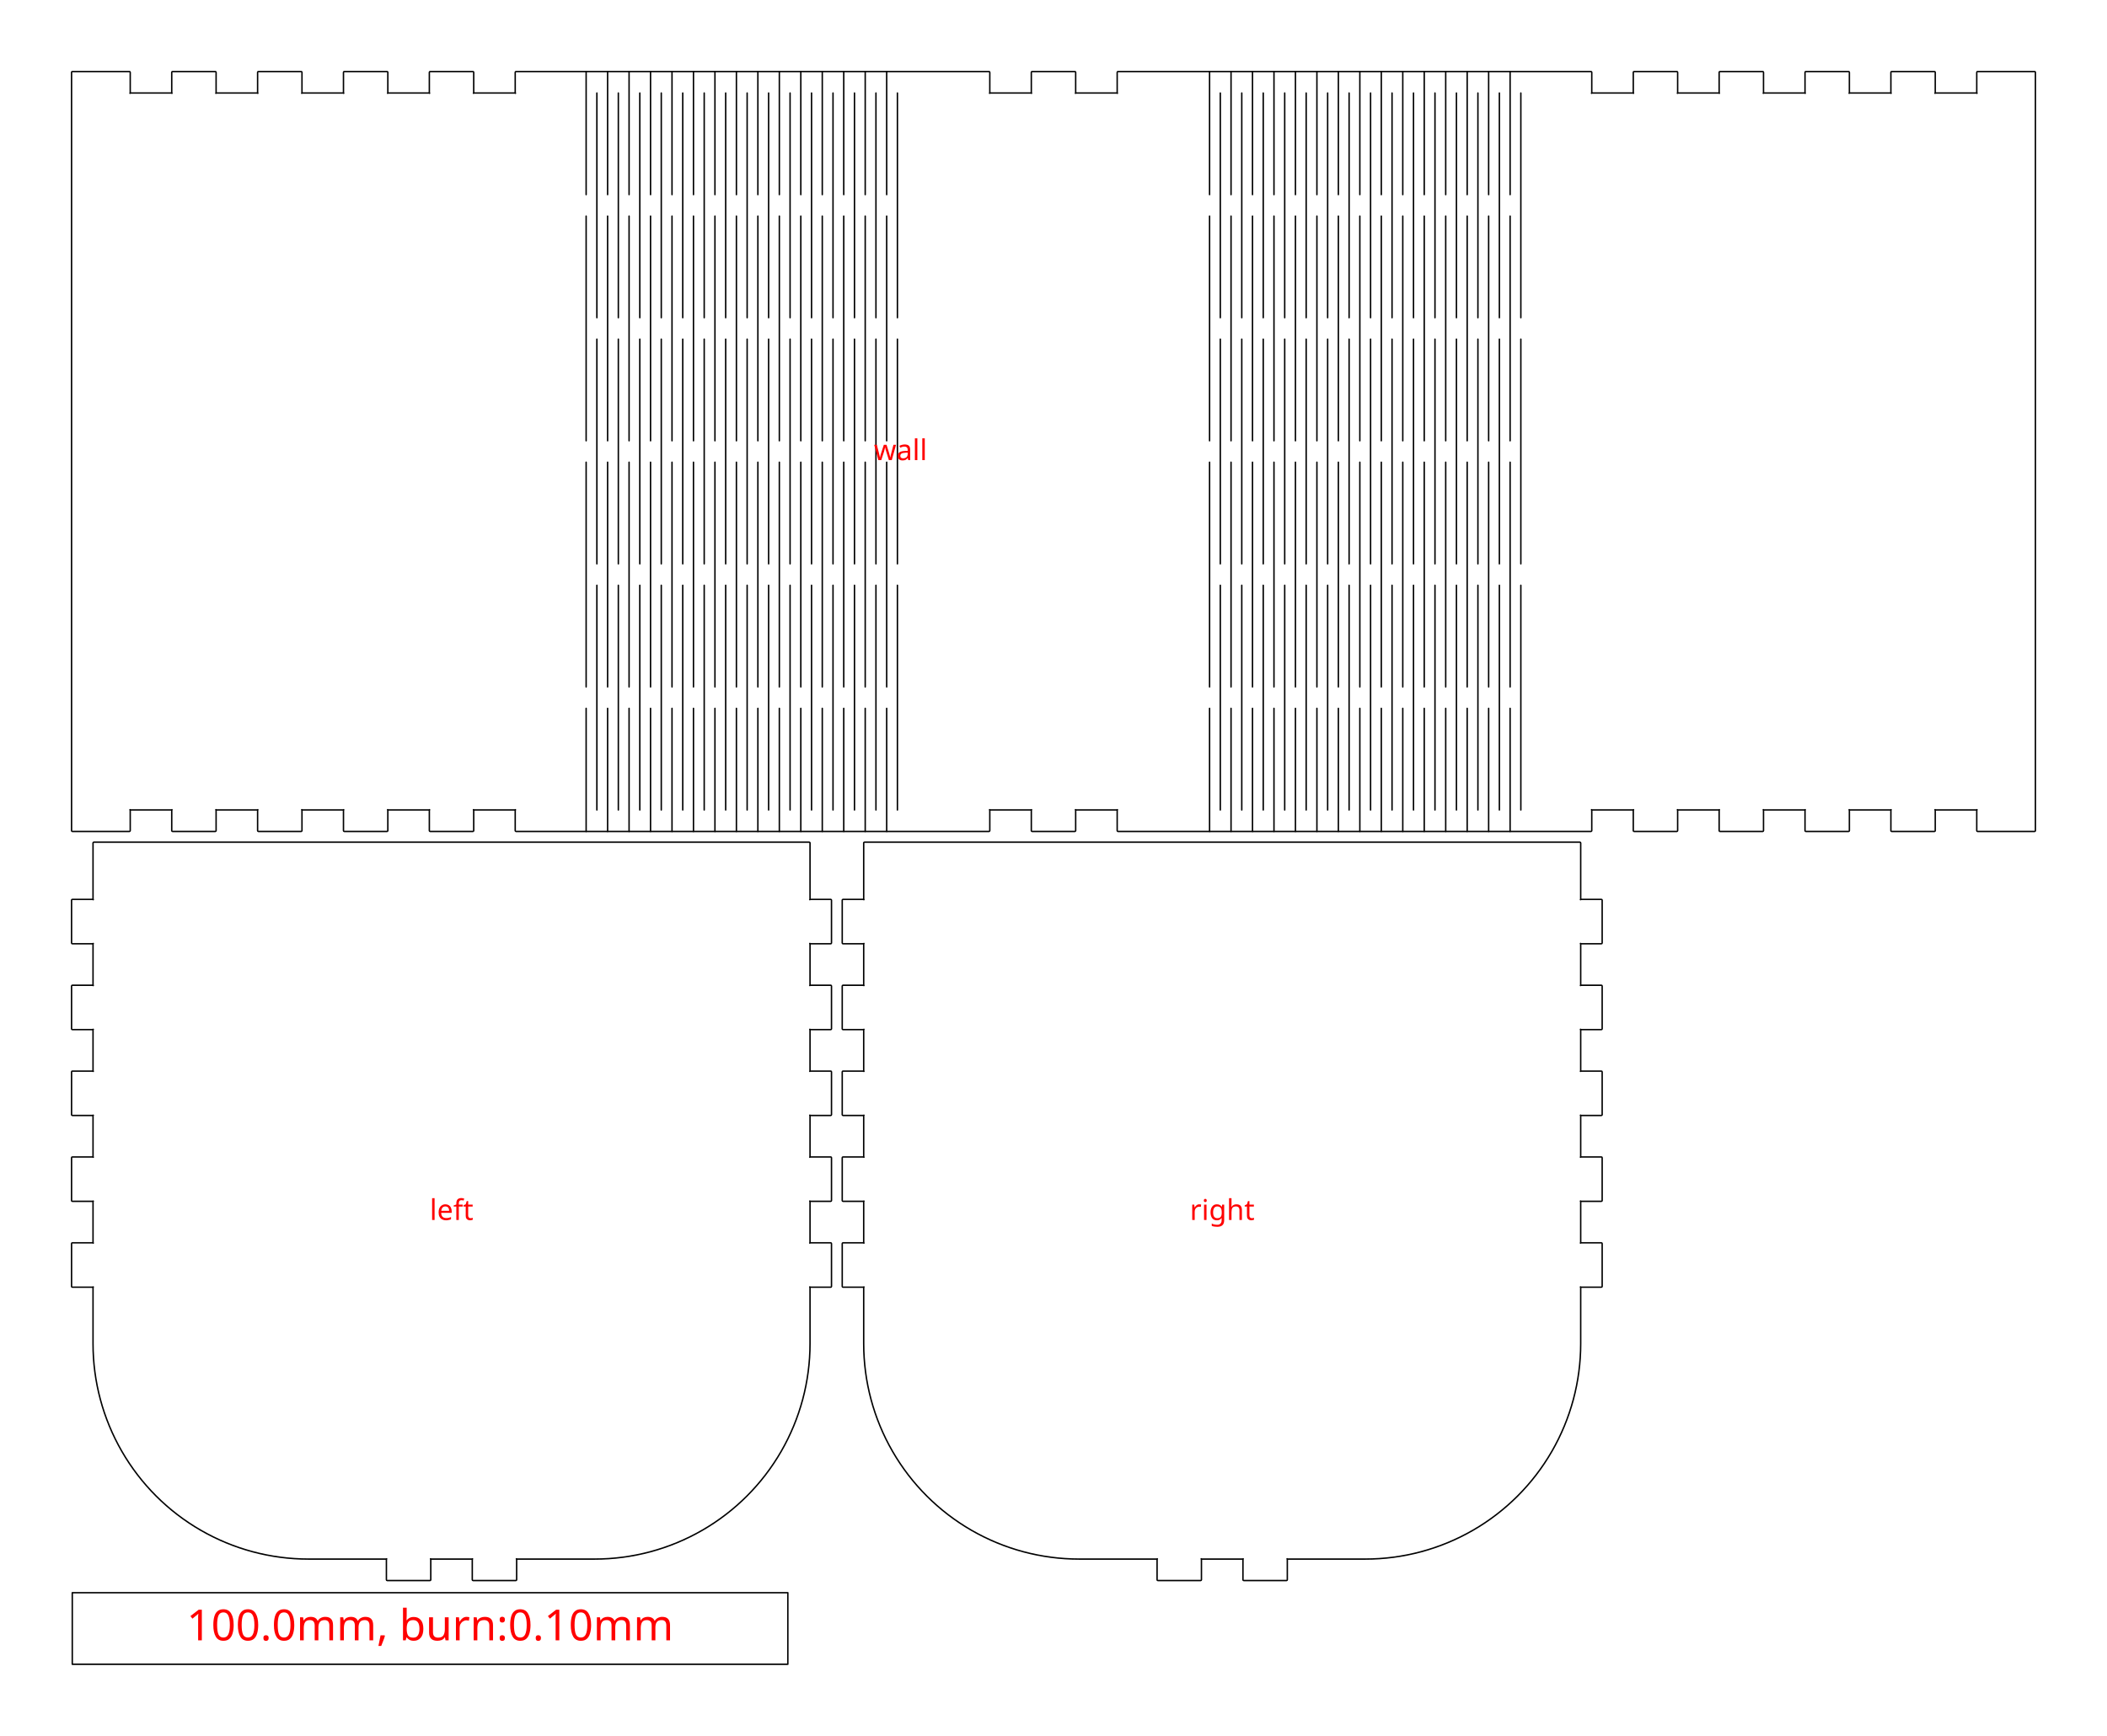
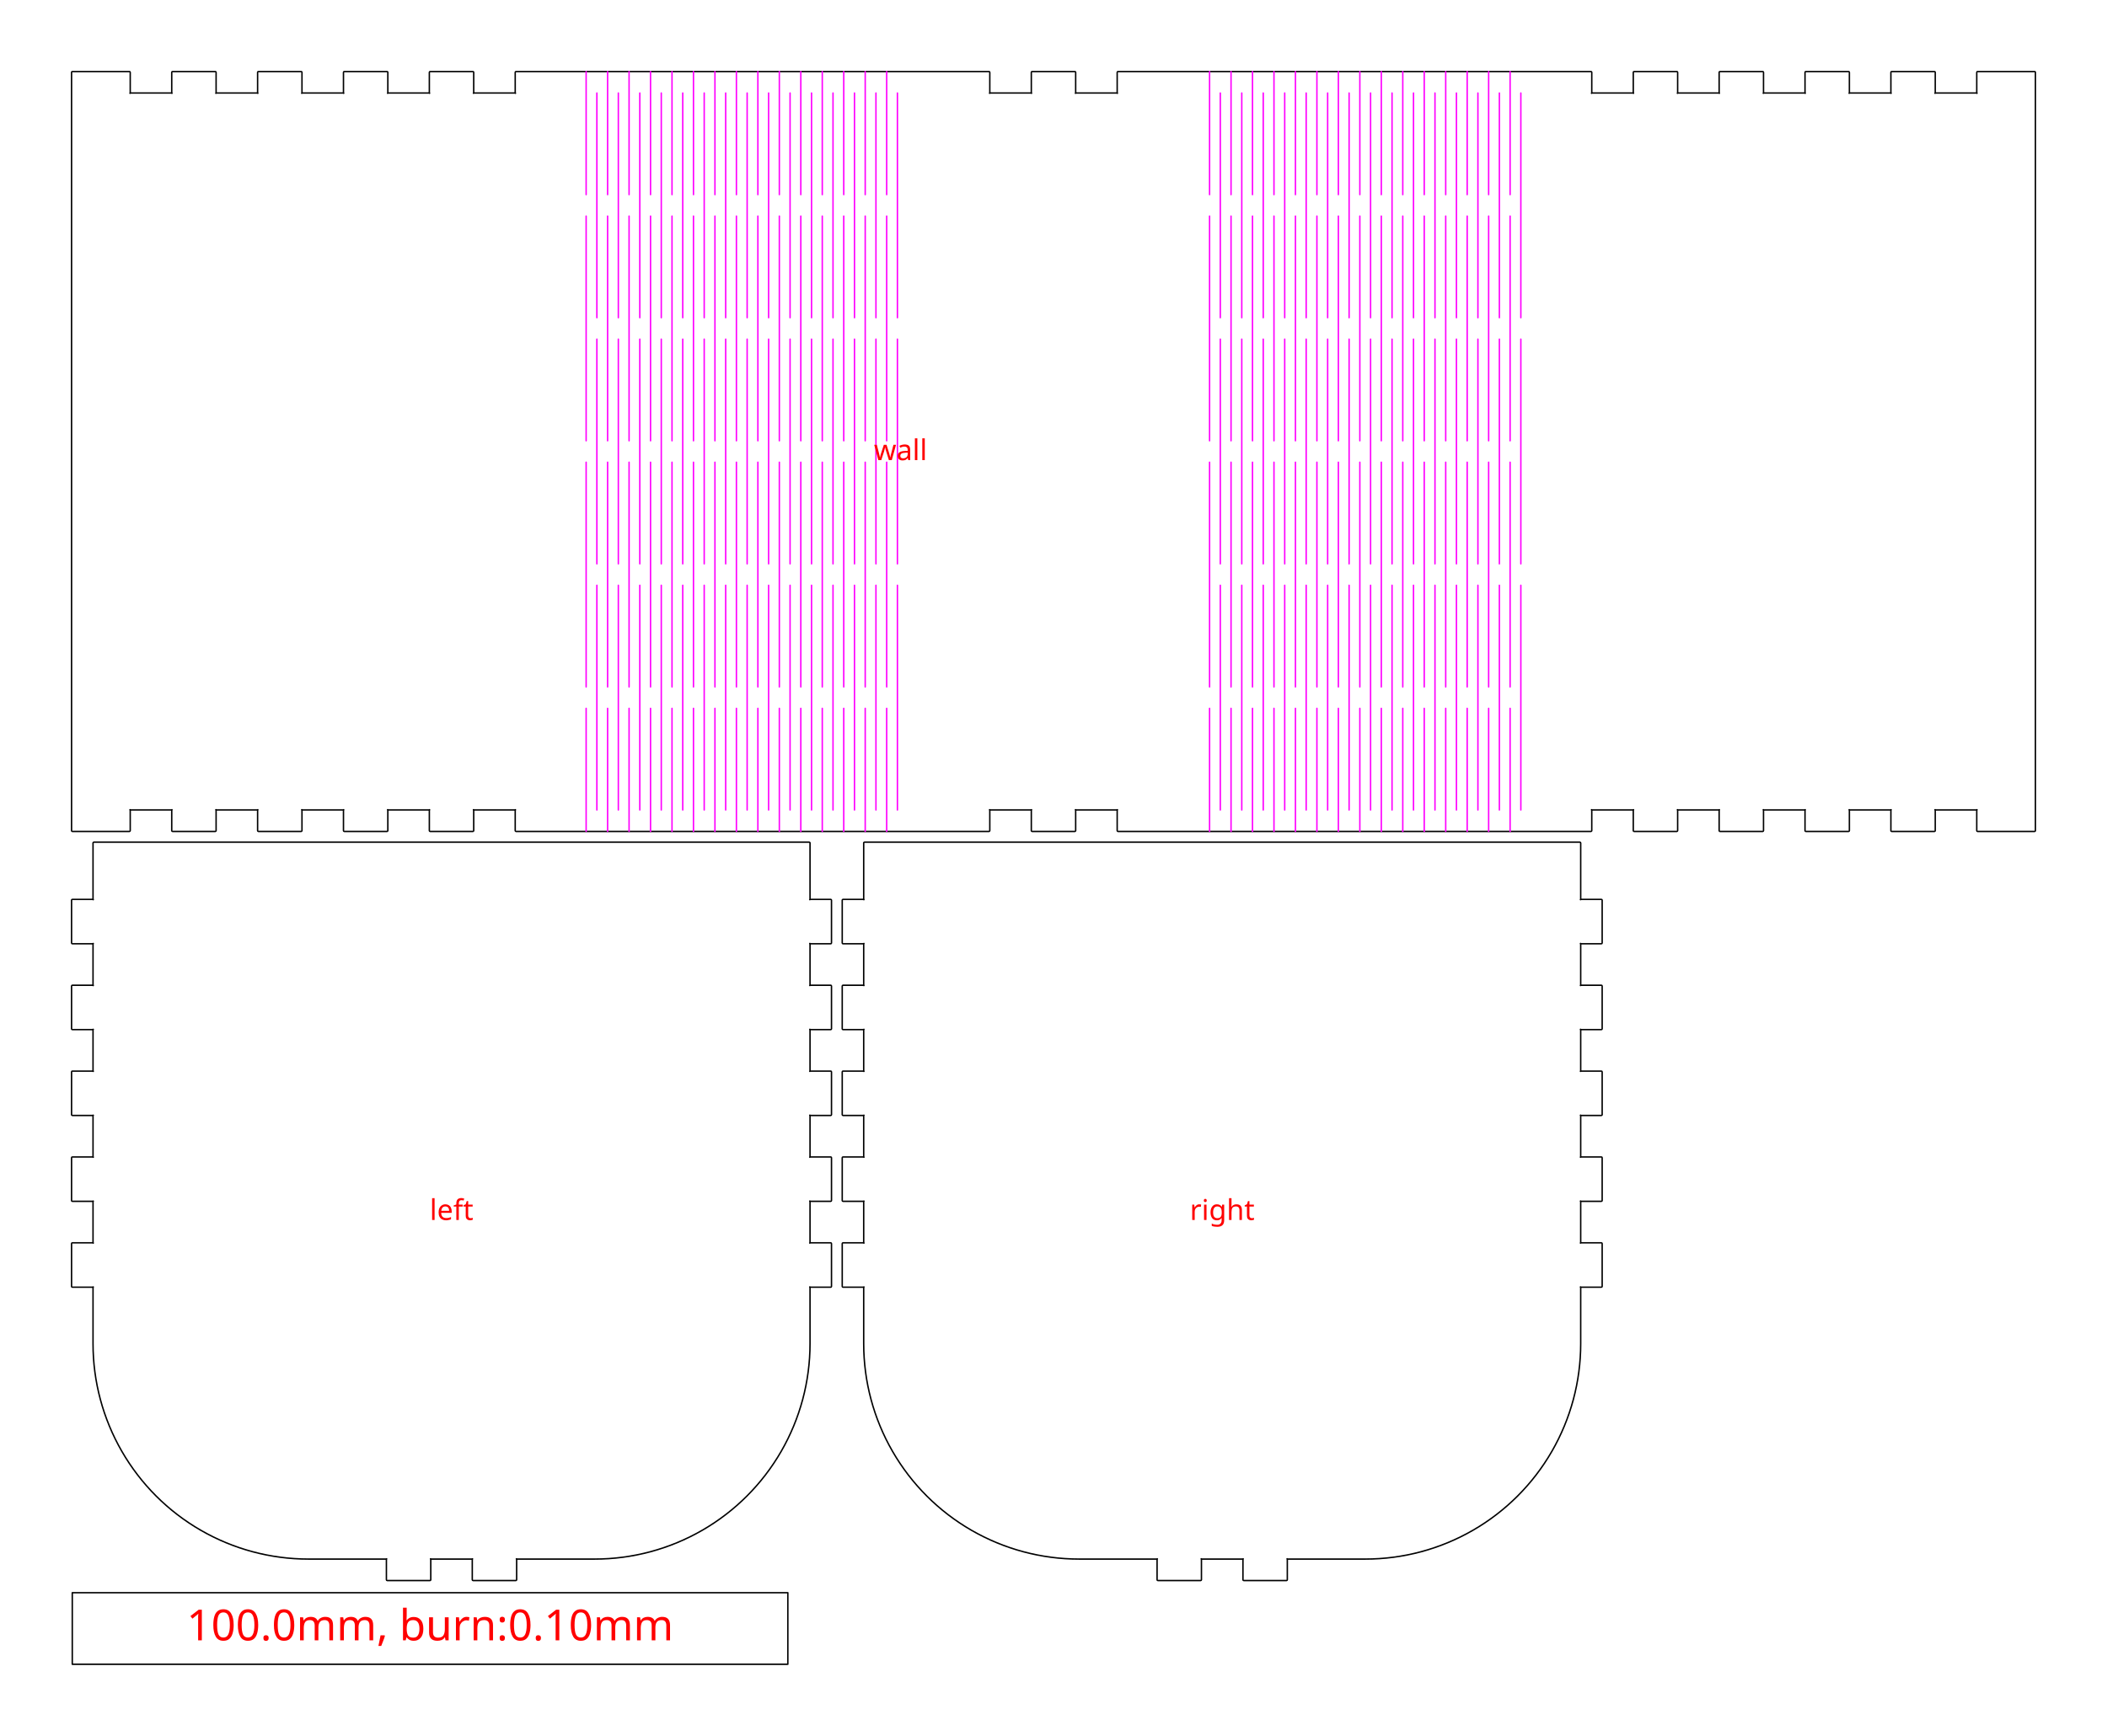
<svg xmlns="http://www.w3.org/2000/svg" height="242.60mm" viewBox="0.0 0.0 294.45 242.60" width="294.45mm">
  <g id="p-0" style="fill:none;stroke-linecap:round;stroke-linejoin:round;">
    <path d="M 10.100 232.600 H 110.100 V 222.600 H 10.100 V 232.600 Z" stroke="rgb(0,0,0)" stroke-width="0.20" />
    <text dominant-baseline="hanging" font-size="6px" style="font-family: sans-serif ; font-weight: normal; font-style: normal; fill: rgb(255,0,0)" text-anchor="middle" transform="matrix( 1.000 0.000 0.000 1.000 60.100 224.600 )">100.0mm, burn:0.10mm</text>
  </g>
  <g id="p-1" style="fill:none;stroke-linecap:round;stroke-linejoin:round;">
    <path d="M 43.100 217.900 H 54.000 C 54.100 217.900 54.000 217.800 54.000 217.900 V 220.800 C 54.000 220.855 54.045 220.900 54.100 220.900 H 60.100 C 60.155 220.900 60.200 220.855 60.200 220.800 V 217.900 C 60.200 217.800 60.100 217.900 60.200 217.900 H 66.000 C 66.100 217.900 66.000 217.800 66.000 217.900 V 220.800 C 66.000 220.855 66.045 220.900 66.100 220.900 H 72.100 C 72.155 220.900 72.200 220.855 72.200 220.800 V 217.900 C 72.200 217.800 72.100 217.900 72.200 217.900 H 83.100 C 88.384 217.900 93.574 216.509 98.150 213.867 C 102.726 211.226 106.526 207.426 109.167 202.850 C 111.809 198.274 113.200 193.084 113.200 187.800 V 179.900 C 113.200 179.800 113.100 179.900 113.200 179.900 H 116.100 C 116.155 179.900 116.200 179.855 116.200 179.800 V 173.800 C 116.200 173.745 116.155 173.700 116.100 173.700 H 113.200 C 113.100 173.700 113.200 173.800 113.200 173.700 V 167.900 C 113.200 167.800 113.100 167.900 113.200 167.900 H 116.100 C 116.155 167.900 116.200 167.855 116.200 167.800 V 161.800 C 116.200 161.745 116.155 161.700 116.100 161.700 H 113.200 C 113.100 161.700 113.200 161.800 113.200 161.700 V 155.900 C 113.200 155.800 113.100 155.900 113.200 155.900 H 116.100 C 116.155 155.900 116.200 155.855 116.200 155.800 V 149.800 C 116.200 149.745 116.155 149.700 116.100 149.700 H 113.200 C 113.100 149.700 113.200 149.800 113.200 149.700 V 143.900 C 113.200 143.800 113.100 143.900 113.200 143.900 H 116.100 C 116.155 143.900 116.200 143.855 116.200 143.800 V 137.800 C 116.200 137.745 116.155 137.700 116.100 137.700 H 113.200 C 113.100 137.700 113.200 137.800 113.200 137.700 V 131.900 C 113.200 131.800 113.100 131.900 113.200 131.900 H 116.100 C 116.155 131.900 116.200 131.855 116.200 131.800 V 125.800 C 116.200 125.745 116.155 125.700 116.100 125.700 H 113.200 C 113.100 125.700 113.200 125.800 113.200 125.700 V 117.800 C 113.200 117.745 113.155 117.700 113.100 117.700 H 13.100 C 13.045 117.700 13.000 117.745 13.000 117.800 V 125.700 C 13.000 125.800 13.100 125.700 13.000 125.700 H 10.100 C 10.045 125.700 10.000 125.745 10.000 125.800 V 131.800 C 10.000 131.855 10.045 131.900 10.100 131.900 H 13.000 C 13.100 131.900 13.000 131.800 13.000 131.900 V 137.700 C 13.000 137.800 13.100 137.700 13.000 137.700 H 10.100 C 10.045 137.700 10.000 137.745 10.000 137.800 V 143.800 C 10.000 143.855 10.045 143.900 10.100 143.900 H 13.000 C 13.100 143.900 13.000 143.800 13.000 143.900 V 149.700 C 13.000 149.800 13.100 149.700 13.000 149.700 H 10.100 C 10.045 149.700 10.000 149.745 10.000 149.800 V 155.800 C 10.000 155.855 10.045 155.900 10.100 155.900 H 13.000 C 13.100 155.900 13.000 155.800 13.000 155.900 V 161.700 C 13.000 161.800 13.100 161.700 13.000 161.700 H 10.100 C 10.045 161.700 10.000 161.745 10.000 161.800 V 167.800 C 10.000 167.855 10.045 167.900 10.100 167.900 H 13.000 C 13.100 167.900 13.000 167.800 13.000 167.900 V 173.700 C 13.000 173.800 13.100 173.700 13.000 173.700 H 10.100 C 10.045 173.700 10.000 173.745 10.000 173.800 V 179.800 C 10.000 179.855 10.045 179.900 10.100 179.900 H 13.000 C 13.100 179.900 13.000 179.800 13.000 179.900 V 187.800 C 13.000 193.084 14.391 198.274 17.033 202.850 C 19.674 207.426 23.474 211.226 28.050 213.867 C 32.626 216.509 37.816 217.900 43.100 217.900 Z" stroke="rgb(0,0,0)" stroke-width="0.20" />
    <text dominant-baseline="hanging" font-size="4px" style="font-family: sans-serif ; font-weight: normal; font-style: normal; fill: rgb(255,0,0)" text-anchor="middle" transform="matrix( 1.000 0.000 0.000 1.000 63.100 167.400 )">left</text>
  </g>
  <g id="p-2" style="fill:none;stroke-linecap:round;stroke-linejoin:round;">
    <path d="M 150.800 217.900 H 161.700 C 161.800 217.900 161.700 217.800 161.700 217.900 V 220.800 C 161.700 220.855 161.745 220.900 161.800 220.900 H 167.800 C 167.855 220.900 167.900 220.855 167.900 220.800 V 217.900 C 167.900 217.800 167.800 217.900 167.900 217.900 H 173.700 C 173.800 217.900 173.700 217.800 173.700 217.900 V 220.800 C 173.700 220.855 173.745 220.900 173.800 220.900 H 179.800 C 179.855 220.900 179.900 220.855 179.900 220.800 V 217.900 C 179.900 217.800 179.800 217.900 179.900 217.900 H 190.800 C 196.084 217.900 201.274 216.509 205.850 213.867 C 210.426 211.226 214.226 207.426 216.867 202.850 C 219.509 198.274 220.900 193.084 220.900 187.800 V 179.900 C 220.900 179.800 220.800 179.900 220.900 179.900 H 223.800 C 223.855 179.900 223.900 179.855 223.900 179.800 V 173.800 C 223.900 173.745 223.855 173.700 223.800 173.700 H 220.900 C 220.800 173.700 220.900 173.800 220.900 173.700 V 167.900 C 220.900 167.800 220.800 167.900 220.900 167.900 H 223.800 C 223.855 167.900 223.900 167.855 223.900 167.800 V 161.800 C 223.900 161.745 223.855 161.700 223.800 161.700 H 220.900 C 220.800 161.700 220.900 161.800 220.900 161.700 V 155.900 C 220.900 155.800 220.800 155.900 220.900 155.900 H 223.800 C 223.855 155.900 223.900 155.855 223.900 155.800 V 149.800 C 223.900 149.745 223.855 149.700 223.800 149.700 H 220.900 C 220.800 149.700 220.900 149.800 220.900 149.700 V 143.900 C 220.900 143.800 220.800 143.900 220.900 143.900 H 223.800 C 223.855 143.900 223.900 143.855 223.900 143.800 V 137.800 C 223.900 137.745 223.855 137.700 223.800 137.700 H 220.900 C 220.800 137.700 220.900 137.800 220.900 137.700 V 131.900 C 220.900 131.800 220.800 131.900 220.900 131.900 H 223.800 C 223.855 131.900 223.900 131.855 223.900 131.800 V 125.800 C 223.900 125.745 223.855 125.700 223.800 125.700 H 220.900 C 220.800 125.700 220.900 125.800 220.900 125.700 V 117.800 C 220.900 117.745 220.855 117.700 220.800 117.700 H 120.800 C 120.745 117.700 120.700 117.745 120.700 117.800 V 125.700 C 120.700 125.800 120.800 125.700 120.700 125.700 H 117.800 C 117.745 125.700 117.700 125.745 117.700 125.800 V 131.800 C 117.700 131.855 117.745 131.900 117.800 131.900 H 120.700 C 120.800 131.900 120.700 131.800 120.700 131.900 V 137.700 C 120.700 137.800 120.800 137.700 120.700 137.700 H 117.800 C 117.745 137.700 117.700 137.745 117.700 137.800 V 143.800 C 117.700 143.855 117.745 143.900 117.800 143.900 H 120.700 C 120.800 143.900 120.700 143.800 120.700 143.900 V 149.700 C 120.700 149.800 120.800 149.700 120.700 149.700 H 117.800 C 117.745 149.700 117.700 149.745 117.700 149.800 V 155.800 C 117.700 155.855 117.745 155.900 117.800 155.900 H 120.700 C 120.800 155.900 120.700 155.800 120.700 155.900 V 161.700 C 120.700 161.800 120.800 161.700 120.700 161.700 H 117.800 C 117.745 161.700 117.700 161.745 117.700 161.800 V 167.800 C 117.700 167.855 117.745 167.900 117.800 167.900 H 120.700 C 120.800 167.900 120.700 167.800 120.700 167.900 V 173.700 C 120.700 173.800 120.800 173.700 120.700 173.700 H 117.800 C 117.745 173.700 117.700 173.745 117.700 173.800 V 179.800 C 117.700 179.855 117.745 179.900 117.800 179.900 H 120.700 C 120.800 179.900 120.700 179.800 120.700 179.900 V 187.800 C 120.700 193.084 122.091 198.274 124.733 202.850 C 127.374 207.426 131.174 211.226 135.750 213.867 C 140.326 216.509 145.516 217.900 150.800 217.900 Z" stroke="rgb(0,0,0)" stroke-width="0.20" />
    <text dominant-baseline="hanging" font-size="4px" style="font-family: sans-serif ; font-weight: normal; font-style: normal; fill: rgb(255,0,0)" text-anchor="middle" transform="matrix( 1.000 0.000 0.000 1.000 170.800 167.400 )">right</text>
  </g>
  <g id="p-3" style="fill:none;stroke-linecap:round;stroke-linejoin:round;">
    <path d="M 10.100 116.200 H 18.100 C 18.155 116.200 18.200 116.155 18.200 116.100 V 113.200 C 18.200 113.100 18.100 113.200 18.200 113.200 H 24.000 C 24.100 113.200 24.000 113.100 24.000 113.200 V 116.100 C 24.000 116.155 24.045 116.200 24.100 116.200 H 30.100 C 30.155 116.200 30.200 116.155 30.200 116.100 V 113.200 C 30.200 113.100 30.100 113.200 30.200 113.200 H 36.000 C 36.100 113.200 36.000 113.100 36.000 113.200 V 116.100 C 36.000 116.155 36.045 116.200 36.100 116.200 H 42.100 C 42.155 116.200 42.200 116.155 42.200 116.100 V 113.200 C 42.200 113.100 42.100 113.200 42.200 113.200 H 48.000 C 48.100 113.200 48.000 113.100 48.000 113.200 V 116.100 C 48.000 116.155 48.045 116.200 48.100 116.200 H 54.100 C 54.155 116.200 54.200 116.155 54.200 116.100 V 113.200 C 54.200 113.100 54.100 113.200 54.200 113.200 H 60.000 C 60.100 113.200 60.000 113.100 60.000 113.200 V 116.100 C 60.000 116.155 60.045 116.200 60.100 116.200 H 66.100 C 66.155 116.200 66.200 116.155 66.200 116.100 V 113.200 C 66.200 113.100 66.100 113.200 66.200 113.200 H 72.000 C 72.100 113.200 72.000 113.100 72.000 113.200 V 116.100 C 72.000 116.155 72.045 116.200 72.100 116.200 H 80.100 H 127.224 H 138.224 C 138.279 116.200 138.324 116.155 138.324 116.100 V 113.200 C 138.324 113.100 138.224 113.200 138.324 113.200 H 144.124 C 144.224 113.200 144.124 113.100 144.124 113.200 V 116.100 C 144.124 116.155 144.169 116.200 144.224 116.200 H 150.224 C 150.279 116.200 150.324 116.155 150.324 116.100 V 113.200 C 150.324 113.100 150.224 113.200 150.324 113.200 H 156.124 C 156.224 113.200 156.124 113.100 156.124 113.200 V 116.100 C 156.124 116.155 156.169 116.200 156.224 116.200 H 167.224 H 214.348 H 222.348 C 222.403 116.200 222.448 116.155 222.448 116.100 V 113.200 C 222.448 113.100 222.348 113.200 222.448 113.200 H 228.248 C 228.348 113.200 228.248 113.100 228.248 113.200 V 116.100 C 228.248 116.155 228.293 116.200 228.348 116.200 H 234.348 C 234.403 116.200 234.448 116.155 234.448 116.100 V 113.200 C 234.448 113.100 234.348 113.200 234.448 113.200 H 240.248 C 240.348 113.200 240.248 113.100 240.248 113.200 V 116.100 C 240.248 116.155 240.293 116.200 240.348 116.200 H 246.348 C 246.403 116.200 246.448 116.155 246.448 116.100 V 113.200 C 246.448 113.100 246.348 113.200 246.448 113.200 H 252.248 C 252.348 113.200 252.248 113.100 252.248 113.200 V 116.100 C 252.248 116.155 252.293 116.200 252.348 116.200 H 258.348 C 258.403 116.200 258.448 116.155 258.448 116.100 V 113.200 C 258.448 113.100 258.348 113.200 258.448 113.200 H 264.248 C 264.348 113.200 264.248 113.100 264.248 113.200 V 116.100 C 264.248 116.155 264.293 116.200 264.348 116.200 H 270.348 C 270.403 116.200 270.448 116.155 270.448 116.100 V 113.200 C 270.448 113.100 270.348 113.200 270.448 113.200 H 276.248 C 276.348 113.200 276.248 113.100 276.248 113.200 V 116.100 C 276.248 116.155 276.293 116.200 276.348 116.200 H 284.348 C 284.403 116.200 284.448 116.155 284.448 116.100 V 113.100 V 13.100 V 10.100 C 284.448 10.045 284.403 10.000 284.348 10.000 H 276.348 C 276.293 10.000 276.248 10.045 276.248 10.100 V 13.000 C 276.248 13.100 276.348 13.000 276.248 13.000 H 270.448 C 270.348 13.000 270.448 13.100 270.448 13.000 V 10.100 C 270.448 10.045 270.403 10.000 270.348 10.000 H 264.348 C 264.293 10.000 264.248 10.045 264.248 10.100 V 13.000 C 264.248 13.100 264.348 13.000 264.248 13.000 H 258.448 C 258.348 13.000 258.448 13.100 258.448 13.000 V 10.100 C 258.448 10.045 258.403 10.000 258.348 10.000 H 252.348 C 252.293 10.000 252.248 10.045 252.248 10.100 V 13.000 C 252.248 13.100 252.348 13.000 252.248 13.000 H 246.448 C 246.348 13.000 246.448 13.100 246.448 13.000 V 10.100 C 246.448 10.045 246.403 10.000 246.348 10.000 H 240.348 C 240.293 10.000 240.248 10.045 240.248 10.100 V 13.000 C 240.248 13.100 240.348 13.000 240.248 13.000 H 234.448 C 234.348 13.000 234.448 13.100 234.448 13.000 V 10.100 C 234.448 10.045 234.403 10.000 234.348 10.000 H 228.348 C 228.293 10.000 228.248 10.045 228.248 10.100 V 13.000 C 228.248 13.100 228.348 13.000 228.248 13.000 H 222.448 C 222.348 13.000 222.448 13.100 222.448 13.000 V 10.100 C 222.448 10.045 222.403 10.000 222.348 10.000 H 214.348 H 167.224 H 156.224 C 156.169 10.000 156.124 10.045 156.124 10.100 V 13.000 C 156.124 13.100 156.224 13.000 156.124 13.000 H 150.324 C 150.224 13.000 150.324 13.100 150.324 13.000 V 10.100 C 150.324 10.045 150.279 10.000 150.224 10.000 H 144.224 C 144.169 10.000 144.124 10.045 144.124 10.100 V 13.000 C 144.124 13.100 144.224 13.000 144.124 13.000 H 138.324 C 138.224 13.000 138.324 13.100 138.324 13.000 V 10.100 C 138.324 10.045 138.279 10.000 138.224 10.000 H 127.224 H 80.100 H 72.100 C 72.045 10.000 72.000 10.045 72.000 10.100 V 13.000 C 72.000 13.100 72.100 13.000 72.000 13.000 H 66.200 C 66.100 13.000 66.200 13.100 66.200 13.000 V 10.100 C 66.200 10.045 66.155 10.000 66.100 10.000 H 60.100 C 60.045 10.000 60.000 10.045 60.000 10.100 V 13.000 C 60.000 13.100 60.100 13.000 60.000 13.000 H 54.200 C 54.100 13.000 54.200 13.100 54.200 13.000 V 10.100 C 54.200 10.045 54.155 10.000 54.100 10.000 H 48.100 C 48.045 10.000 48.000 10.045 48.000 10.100 V 13.000 C 48.000 13.100 48.100 13.000 48.000 13.000 H 42.200 C 42.100 13.000 42.200 13.100 42.200 13.000 V 10.100 C 42.200 10.045 42.155 10.000 42.100 10.000 H 36.100 C 36.045 10.000 36.000 10.045 36.000 10.100 V 13.000 C 36.000 13.100 36.100 13.000 36.000 13.000 H 30.200 C 30.100 13.000 30.200 13.100 30.200 13.000 V 10.100 C 30.200 10.045 30.155 10.000 30.100 10.000 H 24.100 C 24.045 10.000 24.000 10.045 24.000 10.100 V 13.000 C 24.000 13.100 24.100 13.000 24.000 13.000 H 18.200 C 18.100 13.000 18.200 13.100 18.200 13.000 V 10.100 C 18.200 10.045 18.155 10.000 18.100 10.000 H 10.100 C 10.045 10.000 10.000 10.045 10.000 10.100 V 13.100 V 113.100 V 116.100 C 10.000 116.155 10.045 116.200 10.100 116.200 Z" stroke="rgb(0,0,0)" stroke-width="0.20" />
-     <path d="M 81.912 116.200 V 99.000 M 81.912 96.000 V 64.600 M 81.912 61.600 V 30.200 M 81.912 27.200 V 10.000 M 83.412 13.000 V 44.400 M 83.412 47.400 V 78.800 M 83.412 81.800 V 113.200 M 84.912 116.200 V 99.000 M 84.912 96.000 V 64.600 M 84.912 61.600 V 30.200 M 84.912 27.200 V 10.000 M 86.412 13.000 V 44.400 M 86.412 47.400 V 78.800 M 86.412 81.800 V 113.200 M 87.912 116.200 V 99.000 M 87.912 96.000 V 64.600 M 87.912 61.600 V 30.200 M 87.912 27.200 V 10.000 M 89.412 13.000 V 44.400 M 89.412 47.400 V 78.800 M 89.412 81.800 V 113.200 M 90.912 116.200 V 99.000 M 90.912 96.000 V 64.600 M 90.912 61.600 V 30.200 M 90.912 27.200 V 10.000 M 92.412 13.000 V 44.400 M 92.412 47.400 V 78.800 M 92.412 81.800 V 113.200 M 93.912 116.200 V 99.000 M 93.912 96.000 V 64.600 M 93.912 61.600 V 30.200 M 93.912 27.200 V 10.000 M 95.412 13.000 V 44.400 M 95.412 47.400 V 78.800 M 95.412 81.800 V 113.200 M 96.912 116.200 V 99.000 M 96.912 96.000 V 64.600 M 96.912 61.600 V 30.200 M 96.912 27.200 V 10.000 M 98.412 13.000 V 44.400 M 98.412 47.400 V 78.800 M 98.412 81.800 V 113.200 M 99.912 116.200 V 99.000 M 99.912 96.000 V 64.600 M 99.912 61.600 V 30.200 M 99.912 27.200 V 10.000 M 101.412 13.000 V 44.400 M 101.412 47.400 V 78.800 M 101.412 81.800 V 113.200 M 102.912 116.200 V 99.000 M 102.912 96.000 V 64.600 M 102.912 61.600 V 30.200 M 102.912 27.200 V 10.000 M 104.412 13.000 V 44.400 M 104.412 47.400 V 78.800 M 104.412 81.800 V 113.200 M 105.912 116.200 V 99.000 M 105.912 96.000 V 64.600 M 105.912 61.600 V 30.200 M 105.912 27.200 V 10.000 M 107.412 13.000 V 44.400 M 107.412 47.400 V 78.800 M 107.412 81.800 V 113.200 M 108.912 116.200 V 99.000 M 108.912 96.000 V 64.600 M 108.912 61.600 V 30.200 M 108.912 27.200 V 10.000 M 110.412 13.000 V 44.400 M 110.412 47.400 V 78.800 M 110.412 81.800 V 113.200 M 111.912 116.200 V 99.000 M 111.912 96.000 V 64.600 M 111.912 61.600 V 30.200 M 111.912 27.200 V 10.000 M 113.412 13.000 V 44.400 M 113.412 47.400 V 78.800 M 113.412 81.800 V 113.200 M 114.912 116.200 V 99.000 M 114.912 96.000 V 64.600 M 114.912 61.600 V 30.200 M 114.912 27.200 V 10.000 M 116.412 13.000 V 44.400 M 116.412 47.400 V 78.800 M 116.412 81.800 V 113.200 M 117.912 116.200 V 99.000 M 117.912 96.000 V 64.600 M 117.912 61.600 V 30.200 M 117.912 27.200 V 10.000 M 119.412 13.000 V 44.400 M 119.412 47.400 V 78.800 M 119.412 81.800 V 113.200 M 120.912 116.200 V 99.000 M 120.912 96.000 V 64.600 M 120.912 61.600 V 30.200 M 120.912 27.200 V 10.000 M 122.412 13.000 V 44.400 M 122.412 47.400 V 78.800 M 122.412 81.800 V 113.200 M 123.912 116.200 V 99.000 M 123.912 96.000 V 64.600 M 123.912 61.600 V 30.200 M 123.912 27.200 V 10.000 M 125.412 13.000 V 44.400 M 125.412 47.400 V 78.800 M 125.412 81.800 V 113.200" stroke="rgb(0,0,0)" stroke-width="0.20" />
-     <path d="M 169.036 116.200 V 99.000 M 169.036 96.000 V 64.600 M 169.036 61.600 V 30.200 M 169.036 27.200 V 10.000 M 170.536 13.000 V 44.400 M 170.536 47.400 V 78.800 M 170.536 81.800 V 113.200 M 172.036 116.200 V 99.000 M 172.036 96.000 V 64.600 M 172.036 61.600 V 30.200 M 172.036 27.200 V 10.000 M 173.536 13.000 V 44.400 M 173.536 47.400 V 78.800 M 173.536 81.800 V 113.200 M 175.036 116.200 V 99.000 M 175.036 96.000 V 64.600 M 175.036 61.600 V 30.200 M 175.036 27.200 V 10.000 M 176.536 13.000 V 44.400 M 176.536 47.400 V 78.800 M 176.536 81.800 V 113.200 M 178.036 116.200 V 99.000 M 178.036 96.000 V 64.600 M 178.036 61.600 V 30.200 M 178.036 27.200 V 10.000 M 179.536 13.000 V 44.400 M 179.536 47.400 V 78.800 M 179.536 81.800 V 113.200 M 181.036 116.200 V 99.000 M 181.036 96.000 V 64.600 M 181.036 61.600 V 30.200 M 181.036 27.200 V 10.000 M 182.536 13.000 V 44.400 M 182.536 47.400 V 78.800 M 182.536 81.800 V 113.200 M 184.036 116.200 V 99.000 M 184.036 96.000 V 64.600 M 184.036 61.600 V 30.200 M 184.036 27.200 V 10.000 M 185.536 13.000 V 44.400 M 185.536 47.400 V 78.800 M 185.536 81.800 V 113.200 M 187.036 116.200 V 99.000 M 187.036 96.000 V 64.600 M 187.036 61.600 V 30.200 M 187.036 27.200 V 10.000 M 188.536 13.000 V 44.400 M 188.536 47.400 V 78.800 M 188.536 81.800 V 113.200 M 190.036 116.200 V 99.000 M 190.036 96.000 V 64.600 M 190.036 61.600 V 30.200 M 190.036 27.200 V 10.000 M 191.536 13.000 V 44.400 M 191.536 47.400 V 78.800 M 191.536 81.800 V 113.200 M 193.036 116.200 V 99.000 M 193.036 96.000 V 64.600 M 193.036 61.600 V 30.200 M 193.036 27.200 V 10.000 M 194.536 13.000 V 44.400 M 194.536 47.400 V 78.800 M 194.536 81.800 V 113.200 M 196.036 116.200 V 99.000 M 196.036 96.000 V 64.600 M 196.036 61.600 V 30.200 M 196.036 27.200 V 10.000 M 197.536 13.000 V 44.400 M 197.536 47.400 V 78.800 M 197.536 81.800 V 113.200 M 199.036 116.200 V 99.000 M 199.036 96.000 V 64.600 M 199.036 61.600 V 30.200 M 199.036 27.200 V 10.000 M 200.536 13.000 V 44.400 M 200.536 47.400 V 78.800 M 200.536 81.800 V 113.200 M 202.036 116.200 V 99.000 M 202.036 96.000 V 64.600 M 202.036 61.600 V 30.200 M 202.036 27.200 V 10.000 M 203.536 13.000 V 44.400 M 203.536 47.400 V 78.800 M 203.536 81.800 V 113.200 M 205.036 116.200 V 99.000 M 205.036 96.000 V 64.600 M 205.036 61.600 V 30.200 M 205.036 27.200 V 10.000 M 206.536 13.000 V 44.400 M 206.536 47.400 V 78.800 M 206.536 81.800 V 113.200 M 208.036 116.200 V 99.000 M 208.036 96.000 V 64.600 M 208.036 61.600 V 30.200 M 208.036 27.200 V 10.000 M 209.536 13.000 V 44.400 M 209.536 47.400 V 78.800 M 209.536 81.800 V 113.200 M 211.036 116.200 V 99.000 M 211.036 96.000 V 64.600 M 211.036 61.600 V 30.200 M 211.036 27.200 V 10.000 M 212.536 13.000 V 44.400 M 212.536 47.400 V 78.800 M 212.536 81.800 V 113.200" stroke="rgb(0,0,0)" stroke-width="0.20" />
+     <path d="M 81.912 116.200 V 99.000 M 81.912 96.000 V 64.600 M 81.912 61.600 V 30.200 M 81.912 27.200 V 10.000 M 83.412 13.000 V 44.400 M 83.412 47.400 V 78.800 M 83.412 81.800 V 113.200 M 84.912 116.200 V 99.000 M 84.912 96.000 V 64.600 M 84.912 61.600 V 30.200 M 84.912 27.200 V 10.000 M 86.412 13.000 V 44.400 M 86.412 47.400 V 78.800 M 86.412 81.800 V 113.200 M 87.912 116.200 V 99.000 M 87.912 96.000 V 64.600 M 87.912 61.600 V 30.200 M 87.912 27.200 V 10.000 M 89.412 13.000 V 44.400 M 89.412 47.400 V 78.800 M 89.412 81.800 V 113.200 M 90.912 116.200 V 99.000 M 90.912 96.000 V 64.600 M 90.912 61.600 V 30.200 M 90.912 27.200 V 10.000 M 92.412 13.000 V 44.400 M 92.412 47.400 V 78.800 M 92.412 81.800 V 113.200 M 93.912 116.200 V 99.000 M 93.912 96.000 V 64.600 M 93.912 61.600 V 30.200 M 93.912 27.200 V 10.000 M 95.412 13.000 V 44.400 M 95.412 47.400 V 78.800 M 95.412 81.800 V 113.200 M 96.912 116.200 V 99.000 M 96.912 96.000 V 64.600 M 96.912 61.600 V 30.200 M 96.912 27.200 V 10.000 M 98.412 13.000 V 44.400 M 98.412 47.400 V 78.800 M 98.412 81.800 V 113.200 M 99.912 116.200 V 99.000 M 99.912 96.000 V 64.600 M 99.912 61.600 V 30.200 M 99.912 27.200 V 10.000 M 101.412 13.000 V 44.400 M 101.412 47.400 V 78.800 M 101.412 81.800 V 113.200 M 102.912 116.200 V 99.000 M 102.912 96.000 V 64.600 M 102.912 61.600 V 30.200 M 102.912 27.200 V 10.000 M 104.412 13.000 V 44.400 M 104.412 47.400 V 78.800 M 104.412 81.800 V 113.200 M 105.912 116.200 V 99.000 M 105.912 96.000 V 64.600 M 105.912 61.600 V 30.200 M 105.912 27.200 V 10.000 M 107.412 13.000 V 44.400 M 107.412 47.400 V 78.800 M 107.412 81.800 V 113.200 M 108.912 116.200 V 99.000 M 108.912 96.000 V 64.600 M 108.912 61.600 V 30.200 M 108.912 27.200 V 10.000 M 110.412 13.000 V 44.400 M 110.412 47.400 V 78.800 M 110.412 81.800 V 113.200 M 111.912 116.200 V 99.000 M 111.912 96.000 V 64.600 M 111.912 61.600 V 30.200 M 111.912 27.200 V 10.000 M 113.412 13.000 V 44.400 M 113.412 47.400 V 78.800 M 113.412 81.800 V 113.200 M 114.912 116.200 V 99.000 M 114.912 96.000 V 64.600 M 114.912 61.600 V 30.200 M 114.912 27.200 V 10.000 M 116.412 13.000 V 44.400 M 116.412 47.400 V 78.800 M 116.412 81.800 V 113.200 M 117.912 116.200 V 99.000 M 117.912 96.000 V 64.600 M 117.912 61.600 V 30.200 M 117.912 27.200 V 10.000 M 119.412 13.000 V 44.400 M 119.412 47.400 V 78.800 M 119.412 81.800 V 113.200 M 120.912 116.200 V 99.000 M 120.912 96.000 V 64.600 M 120.912 61.600 V 30.200 M 120.912 27.200 V 10.000 M 122.412 13.000 V 44.400 M 122.412 47.400 V 78.800 M 122.412 81.800 V 113.200 M 123.912 116.200 V 99.000 M 123.912 96.000 V 64.600 M 123.912 61.600 V 30.200 M 123.912 27.200 V 10.000 M 125.412 13.000 V 44.400 M 125.412 47.400 V 78.800 M 125.412 81.800 V 113.200" stroke="rgb(255,0,255)" stroke-width="0.20" />
+     <path d="M 169.036 116.200 V 99.000 M 169.036 96.000 V 64.600 M 169.036 61.600 V 30.200 M 169.036 27.200 V 10.000 M 170.536 13.000 V 44.400 M 170.536 47.400 V 78.800 M 170.536 81.800 V 113.200 M 172.036 116.200 V 99.000 M 172.036 96.000 V 64.600 M 172.036 61.600 V 30.200 M 172.036 27.200 V 10.000 M 173.536 13.000 V 44.400 M 173.536 47.400 V 78.800 M 173.536 81.800 V 113.200 M 175.036 116.200 V 99.000 M 175.036 96.000 V 64.600 M 175.036 61.600 V 30.200 M 175.036 27.200 V 10.000 M 176.536 13.000 V 44.400 M 176.536 47.400 V 78.800 M 176.536 81.800 V 113.200 M 178.036 116.200 V 99.000 M 178.036 96.000 V 64.600 M 178.036 61.600 V 30.200 M 178.036 27.200 V 10.000 M 179.536 13.000 V 44.400 M 179.536 47.400 V 78.800 M 179.536 81.800 V 113.200 M 181.036 116.200 V 99.000 M 181.036 96.000 V 64.600 M 181.036 61.600 V 30.200 M 181.036 27.200 V 10.000 M 182.536 13.000 V 44.400 M 182.536 47.400 V 78.800 M 182.536 81.800 V 113.200 M 184.036 116.200 V 99.000 M 184.036 96.000 V 64.600 M 184.036 61.600 V 30.200 M 184.036 27.200 V 10.000 M 185.536 13.000 V 44.400 M 185.536 47.400 V 78.800 M 185.536 81.800 V 113.200 M 187.036 116.200 V 99.000 M 187.036 96.000 V 64.600 M 187.036 61.600 V 30.200 M 187.036 27.200 V 10.000 M 188.536 13.000 V 44.400 M 188.536 47.400 V 78.800 M 188.536 81.800 V 113.200 M 190.036 116.200 V 99.000 M 190.036 96.000 V 64.600 M 190.036 61.600 V 30.200 M 190.036 27.200 V 10.000 M 191.536 13.000 V 44.400 M 191.536 47.400 V 78.800 M 191.536 81.800 V 113.200 M 193.036 116.200 V 99.000 M 193.036 96.000 V 64.600 M 193.036 61.600 V 30.200 M 193.036 27.200 V 10.000 M 194.536 13.000 V 44.400 M 194.536 47.400 V 78.800 M 194.536 81.800 V 113.200 M 196.036 116.200 V 99.000 M 196.036 96.000 V 64.600 M 196.036 61.600 V 30.200 M 196.036 27.200 V 10.000 M 197.536 13.000 V 44.400 M 197.536 47.400 V 78.800 M 197.536 81.800 V 113.200 M 199.036 116.200 V 99.000 M 199.036 96.000 V 64.600 M 199.036 61.600 V 30.200 M 199.036 27.200 V 10.000 M 200.536 13.000 V 44.400 M 200.536 47.400 V 78.800 M 200.536 81.800 V 113.200 M 202.036 116.200 V 99.000 M 202.036 96.000 V 64.600 M 202.036 61.600 V 30.200 M 202.036 27.200 V 10.000 M 203.536 13.000 V 44.400 M 203.536 47.400 V 78.800 M 203.536 81.800 V 113.200 M 205.036 116.200 V 99.000 M 205.036 96.000 V 64.600 M 205.036 61.600 V 30.200 M 205.036 27.200 V 10.000 M 206.536 13.000 V 44.400 M 206.536 47.400 V 78.800 M 206.536 81.800 V 113.200 M 208.036 116.200 V 99.000 M 208.036 96.000 V 64.600 M 208.036 61.600 V 30.200 M 208.036 27.200 V 10.000 M 209.536 13.000 V 44.400 M 209.536 47.400 V 78.800 M 209.536 81.800 V 113.200 M 211.036 116.200 V 99.000 M 211.036 96.000 V 64.600 M 211.036 61.600 V 30.200 M 211.036 27.200 V 10.000 M 212.536 13.000 V 44.400 M 212.536 47.400 V 78.800 M 212.536 81.800 V 113.200" stroke="rgb(255,0,255)" stroke-width="0.20" />
    <text dominant-baseline="hanging" font-size="4px" style="font-family: sans-serif ; font-weight: normal; font-style: normal; fill: rgb(255,0,0)" text-anchor="middle" transform="matrix( 1.000 0.000 0.000 1.000 125.852 61.200 )">wall</text>
  </g>
</svg>
